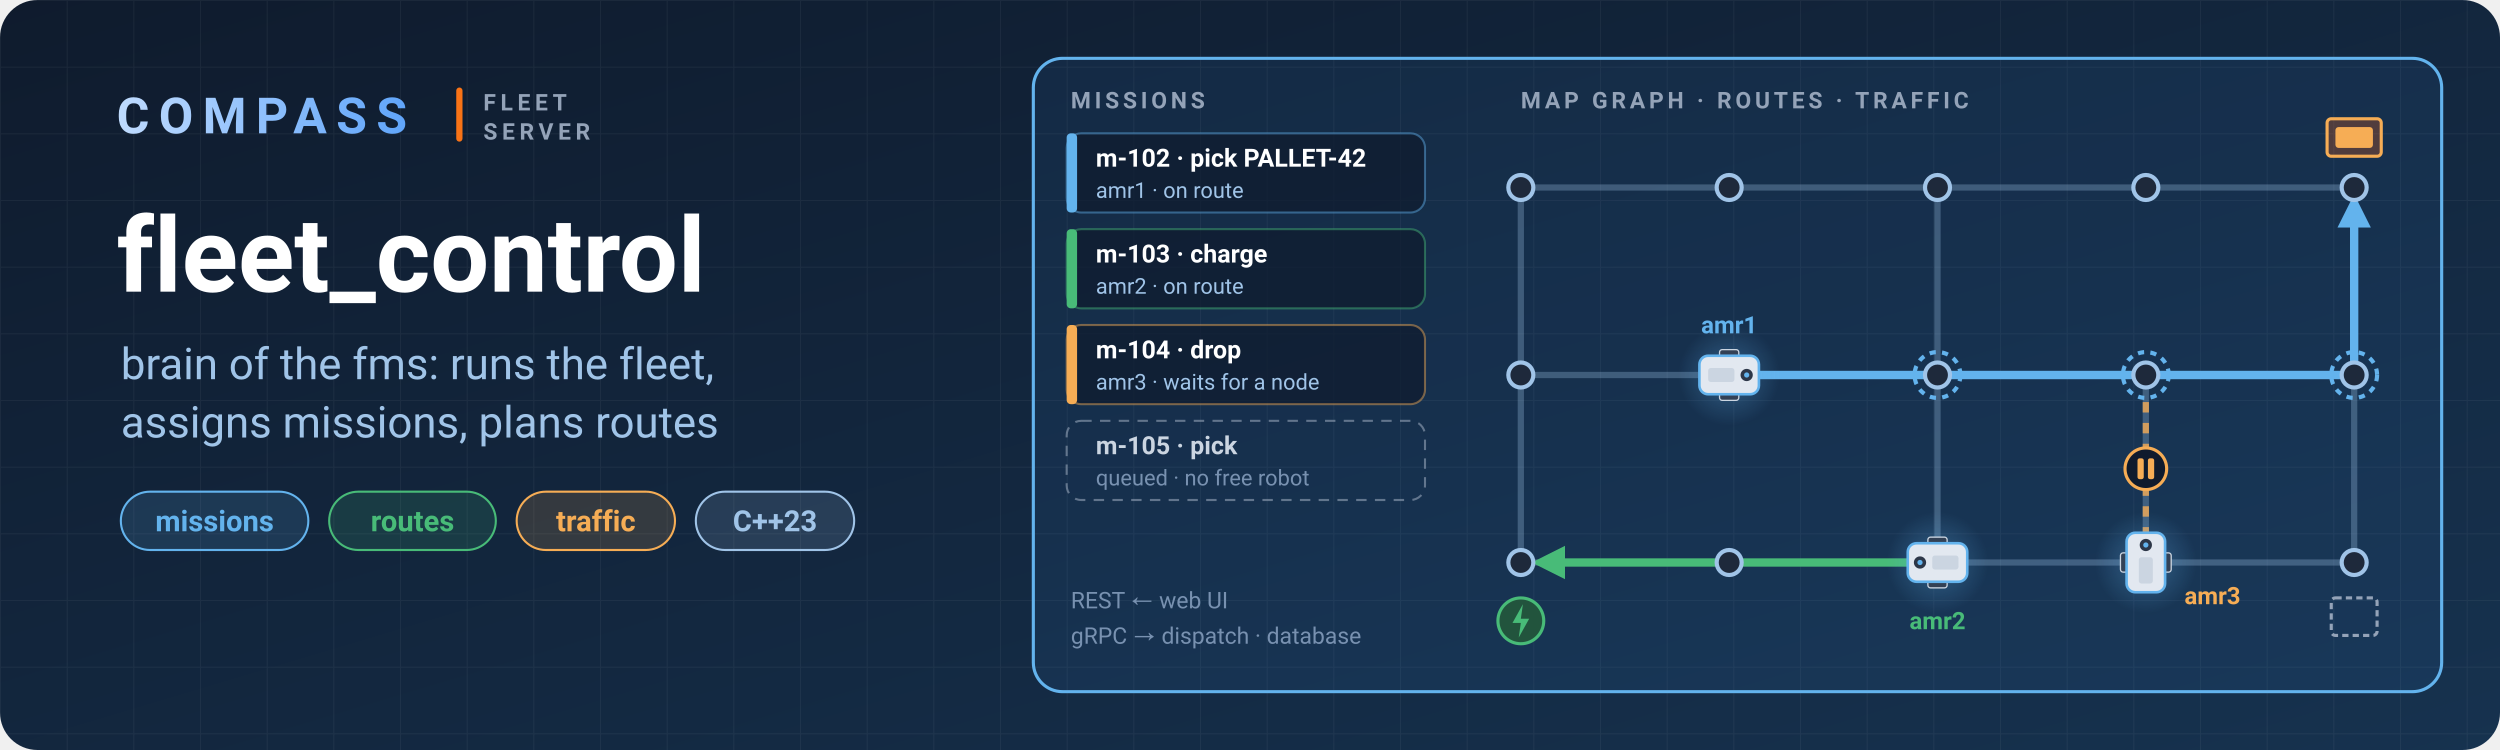
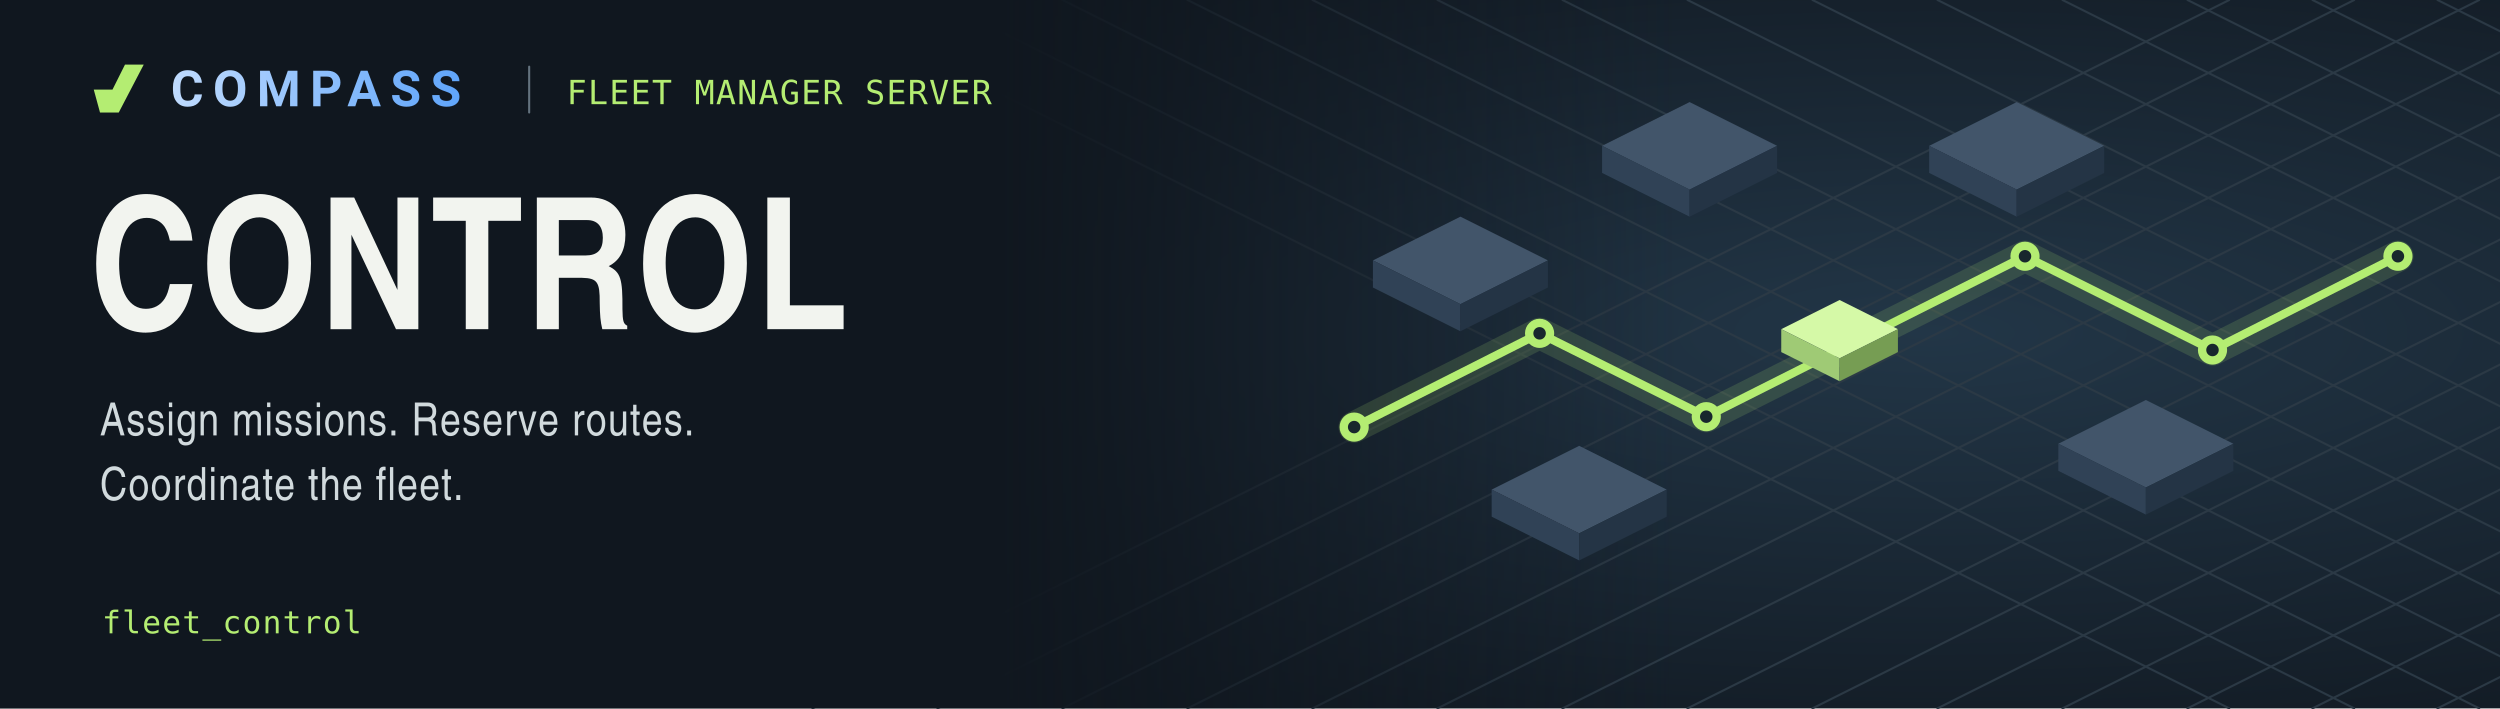
- <svg xmlns="http://www.w3.org/2000/svg" viewBox="0 0 1200 360" width="1200" height="360" font-family="'Segoe UI', Roboto, Helvetica, Arial, sans-serif">
+ <svg xmlns="http://www.w3.org/2000/svg" width="1200" height="340" viewBox="0 0 1200 340">
  <defs>
-     <linearGradient id="bg" x1="0" y1="0" x2="1" y2="1">
-       <stop offset="0" stop-color="#0f1b2d" />
-       <stop offset="1" stop-color="#16324f" />
-     </linearGradient>
-     <pattern id="grid" width="32" height="32" patternUnits="userSpaceOnUse">
-       <path d="M32 0H0V32" fill="none" stroke="#ffffff" stroke-opacity="0.05" stroke-width="1" />
-     </pattern>
    <linearGradient id="wordmark" x1="0" y1="0" x2="1" y2="0">
      <stop offset="0" stop-color="#bfdbfe" />
      <stop offset="1" stop-color="#60a5fa" />
    </linearGradient>
-     <radialGradient id="scan" cx="0.5" cy="0.5" r="0.5">
-       <stop offset="0" stop-color="#63b3ed" stop-opacity="0.35" />
-       <stop offset="1" stop-color="#63b3ed" stop-opacity="0" />
+     <radialGradient id="g" cx="77%" cy="47%" r="69%">
+       <stop stop-color="#223647" />
+       <stop offset="1" stop-color="#10171F" />
    </radialGradient>
-     <marker id="end-blue" viewBox="0 0 10 10" refX="7" refY="5" markerWidth="4" markerHeight="4" orient="auto">
-       <path d="M0 0L10 5L0 10z" fill="#63b3ed" />
-     </marker>
-     <marker id="end-green" viewBox="0 0 10 10" refX="7" refY="5" markerWidth="4" markerHeight="4" orient="auto">
-       <path d="M0 0L10 5L0 10z" fill="#48bb78" />
-     </marker>
-     <g id="robot">
-       <circle r="58" fill="url(#scan)" />
-       <g fill="#334155" stroke="#cbd5e1" stroke-width="1.5">
-         <rect x="-11" y="-29" width="22" height="9" rx="3" />
-         <rect x="-11" y="20" width="22" height="9" rx="3" />
-       </g>
-       <rect x="-34" y="-22" width="68" height="44" rx="10" fill="#e2e8f0" stroke="#63b3ed" stroke-width="3" />
-       <rect x="-24" y="-8" width="30" height="16" rx="3" fill="#cbd5e1" />
-       <circle cx="20" cy="0" r="7" fill="#2d3748" />
-       <circle cx="20" cy="0" r="3" fill="#63b3ed" />
-     </g>
  </defs>
-   <rect width="1200" height="360" rx="18" fill="url(#bg)" />
-   <rect width="1200" height="360" rx="18" fill="url(#grid)" />
-   <rect x="496" y="28" width="676" height="304" rx="14" fill="#2b6cb0" fill-opacity="0.12" stroke="#63b3ed" stroke-width="1.5" />
-   <text x="514" y="52" fill="#94a3b8" font-size="11" font-weight="600" letter-spacing="1.8">MISSIONS</text>
-   <g font-size="12">
-     <g transform="translate(512 64)">
-       <rect width="172" height="38" rx="7" fill="#0f1b2d" fill-opacity="0.7" stroke="#63b3ed" stroke-opacity="0.45" />
-       <rect width="5" height="38" rx="2" fill="#63b3ed" />
-       <text x="14" y="16" fill="#ffffff" font-weight="600">m-102 · pick PALLET-42</text>
-       <text x="14" y="31" fill="#a0c4e8" font-size="10.5">amr1 · on route</text>
-     </g>
-     <g transform="translate(512 110)">
-       <rect width="172" height="38" rx="7" fill="#0f1b2d" fill-opacity="0.7" stroke="#48bb78" stroke-opacity="0.45" />
-       <rect width="5" height="38" rx="2" fill="#48bb78" />
-       <text x="14" y="16" fill="#ffffff" font-weight="600">m-103 · charge</text>
-       <text x="14" y="31" fill="#a0c4e8" font-size="10.5">amr2 · on route</text>
-     </g>
-     <g transform="translate(512 156)">
-       <rect width="172" height="38" rx="7" fill="#0f1b2d" fill-opacity="0.7" stroke="#f6ad55" stroke-opacity="0.45" />
-       <rect width="5" height="38" rx="2" fill="#f6ad55" />
-       <text x="14" y="16" fill="#ffffff" font-weight="600">m-104 · drop</text>
-       <text x="14" y="31" fill="#a0c4e8" font-size="10.5">amr3 · waits for a node</text>
-     </g>
-     <g transform="translate(512 202)">
-       <rect width="172" height="38" rx="7" fill="none" stroke="#94a3b8" stroke-opacity="0.6" stroke-dasharray="5 4" />
-       <text x="14" y="16" fill="#cbd5e1" font-weight="600">m-105 · pick</text>
-       <text x="14" y="31" fill="#7891b0" font-size="10.5">queued · no free robot</text>
-     </g>
+   <rect width="1200" height="340" fill="url(#g)" />
+   <path d="M390 340l680 -340" stroke="#2B3945" stroke-width="1" stroke-linejoin="round" stroke-linecap="round" fill="none" />
+   <path d="M390 0l680 340" stroke="#2B3945" stroke-width="1" stroke-linejoin="round" stroke-linecap="round" fill="none" />
+   <path d="M450 340l680 -340" stroke="#2B3945" stroke-width="1" stroke-linejoin="round" stroke-linecap="round" fill="none" />
+   <path d="M450 0l680 340" stroke="#2B3945" stroke-width="1" stroke-linejoin="round" stroke-linecap="round" fill="none" />
+   <path d="M510 340l680 -340" stroke="#2B3945" stroke-width="1" stroke-linejoin="round" stroke-linecap="round" fill="none" />
+   <path d="M510 0l680 340" stroke="#2B3945" stroke-width="1" stroke-linejoin="round" stroke-linecap="round" fill="none" />
+   <path d="M570 340l680 -340" stroke="#2B3945" stroke-width="1" stroke-linejoin="round" stroke-linecap="round" fill="none" />
+   <path d="M570 0l680 340" stroke="#2B3945" stroke-width="1" stroke-linejoin="round" stroke-linecap="round" fill="none" />
+   <path d="M630 340l680 -340" stroke="#2B3945" stroke-width="1" stroke-linejoin="round" stroke-linecap="round" fill="none" />
+   <path d="M630 0l680 340" stroke="#2B3945" stroke-width="1" stroke-linejoin="round" stroke-linecap="round" fill="none" />
+   <path d="M690 340l680 -340" stroke="#2B3945" stroke-width="1" stroke-linejoin="round" stroke-linecap="round" fill="none" />
+   <path d="M690 0l680 340" stroke="#2B3945" stroke-width="1" stroke-linejoin="round" stroke-linecap="round" fill="none" />
+   <path d="M750 340l680 -340" stroke="#2B3945" stroke-width="1" stroke-linejoin="round" stroke-linecap="round" fill="none" />
+   <path d="M750 0l680 340" stroke="#2B3945" stroke-width="1" stroke-linejoin="round" stroke-linecap="round" fill="none" />
+   <path d="M810 340l680 -340" stroke="#2B3945" stroke-width="1" stroke-linejoin="round" stroke-linecap="round" fill="none" />
+   <path d="M810 0l680 340" stroke="#2B3945" stroke-width="1" stroke-linejoin="round" stroke-linecap="round" fill="none" />
+   <path d="M870 340l680 -340" stroke="#2B3945" stroke-width="1" stroke-linejoin="round" stroke-linecap="round" fill="none" />
+   <path d="M870 0l680 340" stroke="#2B3945" stroke-width="1" stroke-linejoin="round" stroke-linecap="round" fill="none" />
+   <path d="M930 340l680 -340" stroke="#2B3945" stroke-width="1" stroke-linejoin="round" stroke-linecap="round" fill="none" />
+   <path d="M930 0l680 340" stroke="#2B3945" stroke-width="1" stroke-linejoin="round" stroke-linecap="round" fill="none" />
+   <path d="M990 340l680 -340" stroke="#2B3945" stroke-width="1" stroke-linejoin="round" stroke-linecap="round" fill="none" />
+   <path d="M990 0l680 340" stroke="#2B3945" stroke-width="1" stroke-linejoin="round" stroke-linecap="round" fill="none" />
+   <path d="M1050 340l680 -340" stroke="#2B3945" stroke-width="1" stroke-linejoin="round" stroke-linecap="round" fill="none" />
+   <path d="M1050 0l680 340" stroke="#2B3945" stroke-width="1" stroke-linejoin="round" stroke-linecap="round" fill="none" />
+   <path d="M1110 340l680 -340" stroke="#2B3945" stroke-width="1" stroke-linejoin="round" stroke-linecap="round" fill="none" />
+   <path d="M1110 0l680 340" stroke="#2B3945" stroke-width="1" stroke-linejoin="round" stroke-linecap="round" fill="none" />
+   <path d="M1170 340l680 -340" stroke="#2B3945" stroke-width="1" stroke-linejoin="round" stroke-linecap="round" fill="none" />
+   <path d="M1170 0l680 340" stroke="#2B3945" stroke-width="1" stroke-linejoin="round" stroke-linecap="round" fill="none" />
+   <path d="M1230 340l680 -340" stroke="#2B3945" stroke-width="1" stroke-linejoin="round" stroke-linecap="round" fill="none" />
+   <path d="M1230 0l680 340" stroke="#2B3945" stroke-width="1" stroke-linejoin="round" stroke-linecap="round" fill="none" />
+   <path d="M1290 340l680 -340" stroke="#2B3945" stroke-width="1" stroke-linejoin="round" stroke-linecap="round" fill="none" />
+   <path d="M1290 0l680 340" stroke="#2B3945" stroke-width="1" stroke-linejoin="round" stroke-linecap="round" fill="none" />
+   <defs>
+     <linearGradient id="fade">
+       <stop offset="0.4" stop-color="#10171F" />
+       <stop offset="0.67" stop-color="#10171F" stop-opacity="0" />
+     </linearGradient>
+   </defs>
+   <rect width="1200" height="340" fill="url(#fade)" />
+   <path d="M45 43h9l6 -12h9l-12 23h-9Z" stroke="none" stroke-width="0" stroke-linejoin="round" stroke-linecap="round" fill="#B4ED72" />
+   <text x="82.0" y="51.0" font-family="'Segoe UI', Roboto, Helvetica, Arial, sans-serif" font-size="24" font-weight="700" letter-spacing="4.5" fill="url(#wordmark)">COMPASS</text>
+   <path d="M254 32v22" stroke="#63727E" stroke-width="1" stroke-linejoin="round" stroke-linecap="round" fill="none" />
+   <g aria-label="FLEET MANAGER SERVER" fill="#B4ED72" transform="translate(272.0 50.0) scale(0.0078125 -0.0078125)">
+     <path transform="translate(0.00)" d="M233 1493H1112V1323H436V883H1049V713H436V0H233Z" />
+     <path transform="translate(1309.80)" d="M215 1493H418V170H1139V0H215Z" />
+     <path transform="translate(2619.60)" d="M197 1493H1083V1323H399V881H1053V711H399V170H1102V0H197Z" />
+     <path transform="translate(3929.40)" d="M197 1493H1083V1323H399V881H1053V711H399V170H1102V0H197Z" />
+     <path transform="translate(5239.20)" d="M47 1493H1186V1323H719V0H516V1323H47Z" />
+     <path transform="translate(6549.00)" d="" />
+     <path transform="translate(7858.80)" d="M86 1493H356L614 733L874 1493H1145V0H958V1319L692 532H539L272 1319V0H86Z" />
+     <path transform="translate(9168.60)" d="M616 1315 403 551H829ZM494 1493H739L1196 0H987L877 389H354L246 0H37Z" />
+     <path transform="translate(10478.40)" d="M139 1493H395L899 264V1493H1094V0H838L334 1229V0H139Z" />
+     <path transform="translate(11788.20)" d="M616 1315 403 551H829ZM494 1493H739L1196 0H987L877 389H354L246 0H37Z" />
+     <path transform="translate(13098.00)" d="M1104 123Q1023 48 921.5 9.5Q820 -29 702 -29Q418 -29 260.0 174.5Q102 378 102 745Q102 1111 262.0 1315.5Q422 1520 707 1520Q801 1520 887.0 1493.5Q973 1467 1053 1413V1206Q972 1283 887.0 1319.5Q802 1356 707 1356Q510 1356 411.5 1203.5Q313 1051 313 745Q313 434 408.5 284.5Q504 135 702 135Q769 135 819.5 150.5Q870 166 911 199V600H694V766H1104Z" />
+     <path transform="translate(14407.80)" d="M197 1493H1083V1323H399V881H1053V711H399V170H1102V0H197Z" />
+     <path transform="translate(15717.60)" d="M760 705Q838 685 893.0 629.5Q948 574 1030 408L1233 0H1016L838 377Q761 538 699.5 584.5Q638 631 539 631H346V0H143V1493H559Q805 1493 936.0 1382.0Q1067 1271 1067 1061Q1067 913 986.5 819.5Q906 726 760 705ZM346 1327V797H567Q712 797 783.0 862.0Q854 927 854 1061Q854 1190 778.5 1258.5Q703 1327 559 1327Z" />
+     <path transform="translate(17027.40)" d="" />
+     <path transform="translate(18337.20)" d="M1012 1442V1237Q920 1296 827.5 1326.0Q735 1356 641 1356Q498 1356 415.0 1289.5Q332 1223 332 1110Q332 1011 386.5 959.0Q441 907 590 872L696 848Q906 799 1002.0 694.0Q1098 589 1098 408Q1098 195 966.0 83.0Q834 -29 582 -29Q477 -29 371.0 -6.5Q265 16 158 61V276Q273 203 375.5 169.0Q478 135 582 135Q735 135 820.0 203.5Q905 272 905 395Q905 507 846.5 566.0Q788 625 643 657L535 682Q327 729 233.0 824.0Q139 919 139 1079Q139 1279 273.5 1399.5Q408 1520 631 1520Q717 1520 812.0 1500.5Q907 1481 1012 1442Z" />
+     <path transform="translate(19647.00)" d="M197 1493H1083V1323H399V881H1053V711H399V170H1102V0H197Z" />
+     <path transform="translate(20956.80)" d="M760 705Q838 685 893.0 629.5Q948 574 1030 408L1233 0H1016L838 377Q761 538 699.5 584.5Q638 631 539 631H346V0H143V1493H559Q805 1493 936.0 1382.0Q1067 1271 1067 1061Q1067 913 986.5 819.5Q906 726 760 705ZM346 1327V797H567Q712 797 783.0 862.0Q854 927 854 1061Q854 1190 778.5 1258.5Q703 1327 559 1327Z" />
+     <path transform="translate(22266.60)" d="M616 170 967 1493H1176L739 0H494L57 1493H266Z" />
+     <path transform="translate(23576.40)" d="M197 1493H1083V1323H399V881H1053V711H399V170H1102V0H197Z" />
+     <path transform="translate(24886.20)" d="M760 705Q838 685 893.0 629.5Q948 574 1030 408L1233 0H1016L838 377Q761 538 699.5 584.5Q638 631 539 631H346V0H143V1493H559Q805 1493 936.0 1382.0Q1067 1271 1067 1061Q1067 913 986.5 819.5Q906 726 760 705ZM346 1327V797H567Q712 797 783.0 862.0Q854 927 854 1061Q854 1190 778.5 1258.5Q703 1327 559 1327Z" />
  </g>
-   <g fill="#7891b0" font-size="11">
-     <text x="514" y="292">REST ← web UI</text>
-     <text x="514" y="309">gRPC → dispatch · database</text>
+   <g aria-label="CONTROL" fill="#F2F4EF" transform="translate(43.0 158.0) scale(0.088 -0.088)">
+     <path transform="translate(0.00)" d="M561 483C555 540 546 570 524 610C479 692 402 737 309 737C141 737 36 591 36 357C36 124 138 -19 306 -19C384 -19 450 13 495 74C529 120 545 162 561 246H438C429 206 423 188 410 167C386 130 351 111 307 111C216 111 161 203 161 356C161 515 216 607 312 607C353 607 388 589 409 559C422 538 429 522 438 483Z" />
+     <path transform="translate(605.64)" d="M323 737C241 737 167 703 117 642C64 578 36 481 36 358C36 269 51 194 79 135C126 39 216 -19 319 -19C398 -19 472 16 521 76C574 140 602 237 602 359C602 480 574 578 521 642C472 701 398 737 323 737ZM321 610C360 610 399 591 425 558C460 516 479 447 479 362C479 203 419 108 319 108C219 108 159 203 159 361C159 516 220 610 321 610Z" />
+     <path transform="translate(1257.27)" d="M422 214 186 718H57V0H171V515L414 0H536V718H422Z" />
+     <path transform="translate(1862.91)" d="M312 591H490V718H11V591H189V0H312Z" />
+     <path transform="translate(2377.55)" d="M62 0H182V280H309C392 278 406 257 405 144C406 76 409 41 419 0H555V19C534 29 530 45 529 108C530 276 520 309 454 344C514 374 545 431 545 514C545 638 472 718 359 718H62ZM182 402V595H336C392 595 422 561 422 498C422 432 392 402 327 402Z" />
+     <path transform="translate(2983.18)" d="M323 737C241 737 167 703 117 642C64 578 36 481 36 358C36 269 51 194 79 135C126 39 216 -19 319 -19C398 -19 472 16 521 76C574 140 602 237 602 359C602 480 574 578 521 642C472 701 398 737 323 737ZM321 610C360 610 399 591 425 558C460 516 479 447 479 362C479 203 419 108 319 108C219 108 159 203 159 361C159 516 220 610 321 610Z" />
+     <path transform="translate(3634.82)" d="M185 718H62V0H478V130H185Z" />
  </g>
-   <text x="730" y="52" fill="#94a3b8" font-size="11" font-weight="600" letter-spacing="1.8">MAP GRAPH · ROUTES · TRAFFIC</text>
-   <g stroke="#a0c4e8" stroke-opacity="0.3" stroke-width="3" stroke-linecap="round">
-     <path d="M730 90H1130M730 180H1130M730 270H1130" />
-     <path d="M730 90V270M930 90V270M1130 90V270M1030 180V270" />
+   <g aria-label="Assign missions. Reserve routes." fill="#D1DADD" transform="translate(48.0 209.0) scale(0.022 -0.022)">
+     <path transform="translate(0.00)" d="M391 209 449 0H536L323 718H232L11 0H93L155 209ZM179 296 274 614 362 296Z" />
+     <path transform="translate(574.27)" d="M366 374C360 479 302 538 204 538C105 538 40 473 40 373C40 306 72 264 139 244L223 219C289 199 308 183 308 144C308 93 270 62 207 62C134 62 101 93 96 168H26C29 116 34 91 49 64C76 13 131 -15 202 -15C311 -15 380 52 380 157C380 231 347 269 260 296L187 318C124 337 110 350 110 387C110 433 143 461 199 461C262 461 293 433 296 374Z" />
+     <path transform="translate(1011.55)" d="M366 374C360 479 302 538 204 538C105 538 40 473 40 373C40 306 72 264 139 244L223 219C289 199 308 183 308 144C308 93 270 62 207 62C134 62 101 93 96 168H26C29 116 34 91 49 64C76 13 131 -15 202 -15C311 -15 380 52 380 157C380 231 347 269 260 296L187 318C124 337 110 350 110 387C110 433 143 461 199 461C262 461 293 433 296 374Z" />
+     <path transform="translate(1448.82)" d="M127 523H55V0H127ZM127 618V718H55V618Z" />
+     <path transform="translate(1658.09)" d="M409 523H341V446C302 514 268 538 210 538C104 538 33 433 33 274C33 99 107 -15 219 -15C273 -15 308 7 337 58V37C337 -27 332 -60 318 -88C299 -128 265 -147 214 -147C159 -147 131 -123 118 -64H46C57 -131 71 -161 105 -188C133 -209 168 -220 211 -220C287 -220 342 -191 374 -136C399 -93 409 -41 409 43ZM225 460C299 460 340 385 340 248C340 180 328 134 302 102C282 76 253 62 222 62C150 62 108 138 108 269C108 397 146 460 225 460Z" />
+     <path transform="translate(2141.36)" d="M121 523H53V0H125V285C125 394 170 460 243 460C304 460 331 418 331 322V0H403V356C403 471 350 538 258 538C199 538 158 511 121 446Z" />
+     <path transform="translate(2624.64)" d="" />
+     <path transform="translate(2879.91)" d="M53 0H125V285C125 392 170 460 239 460C281 460 306 424 306 362V0H378V319C378 398 423 460 481 460C534 460 559 420 559 338V0H631V362C631 471 580 538 496 538C443 538 416 520 367 453C340 514 307 538 254 538C197 538 158 511 121 446V523H53Z" />
+     <path transform="translate(3590.18)" d="M127 523H55V0H127ZM127 618V718H55V618Z" />
+     <path transform="translate(3799.45)" d="M366 374C360 479 302 538 204 538C105 538 40 473 40 373C40 306 72 264 139 244L223 219C289 199 308 183 308 144C308 93 270 62 207 62C134 62 101 93 96 168H26C29 116 34 91 49 64C76 13 131 -15 202 -15C311 -15 380 52 380 157C380 231 347 269 260 296L187 318C124 337 110 350 110 387C110 433 143 461 199 461C262 461 293 433 296 374Z" />
+     <path transform="translate(4236.73)" d="M366 374C360 479 302 538 204 538C105 538 40 473 40 373C40 306 72 264 139 244L223 219C289 199 308 183 308 144C308 93 270 62 207 62C134 62 101 93 96 168H26C29 116 34 91 49 64C76 13 131 -15 202 -15C311 -15 380 52 380 157C380 231 347 269 260 296L187 318C124 337 110 350 110 387C110 433 143 461 199 461C262 461 293 433 296 374Z" />
+     <path transform="translate(4674.00)" d="M127 523H55V0H127ZM127 618V718H55V618Z" />
+     <path transform="translate(4883.27)" d="M231 538C110 538 29 427 29 261C29 99 110 -14 228 -14C346 -14 427 99 427 262C427 424 346 538 231 538ZM230 461C303 461 352 382 352 262C352 141 303 63 228 63C152 63 104 141 104 262C104 384 152 461 230 461Z" />
+     <path transform="translate(5366.55)" d="M121 523H53V0H125V285C125 394 170 460 243 460C304 460 331 418 331 322V0H403V356C403 471 350 538 258 538C199 538 158 511 121 446Z" />
+     <path transform="translate(5849.82)" d="M366 374C360 479 302 538 204 538C105 538 40 473 40 373C40 306 72 264 139 244L223 219C289 199 308 183 308 144C308 93 270 62 207 62C134 62 101 93 96 168H26C29 116 34 91 49 64C76 13 131 -15 202 -15C311 -15 380 52 380 157C380 231 347 269 260 296L187 318C124 337 110 350 110 387C110 433 143 461 199 461C262 461 293 433 296 374Z" />
+     <path transform="translate(6287.09)" d="M157 107H71V0H157Z" />
+     <path transform="translate(6542.36)" d="" />
+     <path transform="translate(6797.64)" d="M152 308H345C419 307 450 269 450 180C450 104 456 29 463 0H561V16C537 33 533 44 531 88L527 218C522 300 507 329 456 353C517 399 538 442 538 524C538 651 471 718 345 718H72V0H152ZM152 635H350C421 635 456 596 456 516C456 430 418 391 336 391H152Z" />
+     <path transform="translate(7416.91)" d="M345 164C338 105 290 62 232 62C190 62 156 81 135 117C118 146 112 174 110 233H423C420 336 411 385 386 437C353 506 305 538 236 538C112 538 33 427 33 252C33 86 108 -15 230 -15C329 -15 398 51 417 164ZM110 303C114 397 164 460 233 460C270 460 301 442 321 410C337 383 344 357 348 303Z" />
+     <path transform="translate(7900.18)" d="M366 374C360 479 302 538 204 538C105 538 40 473 40 373C40 306 72 264 139 244L223 219C289 199 308 183 308 144C308 93 270 62 207 62C134 62 101 93 96 168H26C29 116 34 91 49 64C76 13 131 -15 202 -15C311 -15 380 52 380 157C380 231 347 269 260 296L187 318C124 337 110 350 110 387C110 433 143 461 199 461C262 461 293 433 296 374Z" />
+     <path transform="translate(8337.45)" d="M345 164C338 105 290 62 232 62C190 62 156 81 135 117C118 146 112 174 110 233H423C420 336 411 385 386 437C353 506 305 538 236 538C112 538 33 427 33 252C33 86 108 -15 230 -15C329 -15 398 51 417 164ZM110 303C114 397 164 460 233 460C270 460 301 442 321 410C337 383 344 357 348 303Z" />
+     <path transform="translate(8820.73)" d="M272 445V535C265 537 261 538 253 538C203 538 169 509 131 434V523H63V0H135V305C135 386 182 446 245 445Z" />
+     <path transform="translate(9121.00)" d="M202 94 90 523H7L163 0H240L403 523H324Z" />
+     <path transform="translate(9558.27)" d="M345 164C338 105 290 62 232 62C190 62 156 81 135 117C118 146 112 174 110 233H423C420 336 411 385 386 437C353 506 305 538 236 538C112 538 33 427 33 252C33 86 108 -15 230 -15C329 -15 398 51 417 164ZM110 303C114 397 164 460 233 460C270 460 301 442 321 410C337 383 344 357 348 303Z" />
+     <path transform="translate(10041.55)" d="" />
+     <path transform="translate(10296.82)" d="M272 445V535C265 537 261 538 253 538C203 538 169 509 131 434V523H63V0H135V305C135 386 182 446 245 445Z" />
+     <path transform="translate(10597.09)" d="M231 538C110 538 29 427 29 261C29 99 110 -14 228 -14C346 -14 427 99 427 262C427 424 346 538 231 538ZM230 461C303 461 352 382 352 262C352 141 303 63 228 63C152 63 104 141 104 262C104 384 152 461 230 461Z" />
+     <path transform="translate(11080.36)" d="M401 0V523H329V235C329 129 283 62 211 62C156 62 128 101 128 176V523H56V147C56 45 108 -15 197 -15C261 -15 295 9 333 81V0Z" />
+     <path transform="translate(11563.64)" d="M211 450V523H141V669H69V523H11V450H69V105C69 29 96 -7 153 -7C159 -7 162 -7 178 -4C183 -4 190 -3 210 0V69H185C154 68 141 80 141 110V450Z" />
+     <path transform="translate(11818.91)" d="M345 164C338 105 290 62 232 62C190 62 156 81 135 117C118 146 112 174 110 233H423C420 336 411 385 386 437C353 506 305 538 236 538C112 538 33 427 33 252C33 86 108 -15 230 -15C329 -15 398 51 417 164ZM110 303C114 397 164 460 233 460C270 460 301 442 321 410C337 383 344 357 348 303Z" />
+     <path transform="translate(12302.18)" d="M366 374C360 479 302 538 204 538C105 538 40 473 40 373C40 306 72 264 139 244L223 219C289 199 308 183 308 144C308 93 270 62 207 62C134 62 101 93 96 168H26C29 116 34 91 49 64C76 13 131 -15 202 -15C311 -15 380 52 380 157C380 231 347 269 260 296L187 318C124 337 110 350 110 387C110 433 143 461 199 461C262 461 293 433 296 374Z" />
+     <path transform="translate(12739.45)" d="M157 107H71V0H157Z" />
  </g>
-   <path d="M830 180H1130V98" fill="none" stroke="#63b3ed" stroke-width="4" stroke-linejoin="round" marker-end="url(#end-blue)" />
-   <path d="M930 270H740" fill="none" stroke="#48bb78" stroke-width="4" marker-end="url(#end-green)" />
-   <path d="M1030 258V192" fill="none" stroke="#f6ad55" stroke-width="3" stroke-dasharray="5 5" stroke-opacity="0.8" />
-   <g fill="#1e293b" stroke="#a0c4e8" stroke-width="2">
-     <circle cx="730" cy="90" r="6" />
-     <circle cx="830" cy="90" r="6" />
-     <circle cx="930" cy="90" r="6" />
-     <circle cx="1030" cy="90" r="6" />
-     <circle cx="1130" cy="90" r="6" />
-     <circle cx="730" cy="180" r="6" />
-     <circle cx="830" cy="180" r="6" />
-     <circle cx="930" cy="180" r="6" />
-     <circle cx="1030" cy="180" r="6" />
-     <circle cx="1130" cy="180" r="6" />
-     <circle cx="730" cy="270" r="6" />
-     <circle cx="830" cy="270" r="6" />
-     <circle cx="930" cy="270" r="6" />
-     <circle cx="1030" cy="270" r="6" />
-     <circle cx="1130" cy="270" r="6" />
+   <g aria-label="Coordinate the fleet." fill="#D1DADD" transform="translate(48.0 240.0) scale(0.022 -0.022)">
+     <path transform="translate(0.00)" d="M552 502C545 558 536 586 514 623C472 696 399 737 311 737C142 737 36 591 36 358C36 127 139 -19 301 -19C366 -19 427 6 471 53C516 99 538 151 558 264H481C469 202 459 173 438 141C405 92 363 68 308 68C188 68 118 173 118 355C118 540 191 650 313 650C354 650 392 636 420 612C449 586 462 559 475 502Z" />
+     <path transform="translate(619.27)" d="M231 538C110 538 29 427 29 261C29 99 110 -14 228 -14C346 -14 427 99 427 262C427 424 346 538 231 538ZM230 461C303 461 352 382 352 262C352 141 303 63 228 63C152 63 104 141 104 262C104 384 152 461 230 461Z" />
+     <path transform="translate(1102.55)" d="M231 538C110 538 29 427 29 261C29 99 110 -14 228 -14C346 -14 427 99 427 262C427 424 346 538 231 538ZM230 461C303 461 352 382 352 262C352 141 303 63 228 63C152 63 104 141 104 262C104 384 152 461 230 461Z" />
+     <path transform="translate(1585.82)" d="M272 445V535C265 537 261 538 253 538C203 538 169 509 131 434V523H63V0H135V305C135 386 182 446 245 445Z" />
+     <path transform="translate(1886.09)" d="M409 718H337V444C303 511 265 538 206 538C99 538 29 433 29 274C29 98 103 -15 217 -15C275 -15 310 10 341 75V0H409ZM221 460C295 460 336 385 336 248C336 180 324 134 298 102C278 76 249 62 218 62C146 62 104 138 104 269C104 397 142 460 221 460Z" />
+     <path transform="translate(2369.36)" d="M127 523H55V0H127ZM127 618V718H55V618Z" />
+     <path transform="translate(2578.64)" d="M121 523H53V0H125V285C125 394 170 460 243 460C304 460 331 418 331 322V0H403V356C403 471 350 538 258 538C199 538 158 511 121 446Z" />
+     <path transform="translate(3061.91)" d="M117 364C127 438 155 465 218 465C284 465 317 436 317 378C317 340 306 322 279 318L160 300C77 287 30 229 30 138C30 45 84 -15 167 -15C228 -15 272 10 319 70C324 12 344 -10 393 -10C404 -10 413 -8 426 -3C431 -1 432 -1 435 0V64C417 60 416 60 410 60C395 60 387 71 387 91V392C387 483 325 538 223 538C156 538 105 514 77 469C60 441 54 416 51 364ZM315 181C315 114 254 58 182 58C132 58 105 89 105 146C105 198 131 223 196 234C279 248 300 253 315 267Z" />
+     <path transform="translate(3545.18)" d="M211 450V523H141V669H69V523H11V450H69V105C69 29 96 -7 153 -7C159 -7 162 -7 178 -4C183 -4 190 -3 210 0V69H185C154 68 141 80 141 110V450Z" />
+     <path transform="translate(3800.45)" d="M345 164C338 105 290 62 232 62C190 62 156 81 135 117C118 146 112 174 110 233H423C420 336 411 385 386 437C353 506 305 538 236 538C112 538 33 427 33 252C33 86 108 -15 230 -15C329 -15 398 51 417 164ZM110 303C114 397 164 460 233 460C270 460 301 442 321 410C337 383 344 357 348 303Z" />
+     <path transform="translate(4283.73)" d="" />
+     <path transform="translate(4539.00)" d="M211 450V523H141V669H69V523H11V450H69V105C69 29 96 -7 153 -7C159 -7 162 -7 178 -4C183 -4 190 -3 210 0V69H185C154 68 141 80 141 110V450Z" />
+     <path transform="translate(4794.27)" d="M125 718H53V0H125V285C125 396 169 460 247 460C306 460 331 425 331 342V0H403V356C403 471 350 538 258 538C200 538 167 516 125 451Z" />
+     <path transform="translate(5277.55)" d="M345 164C338 105 290 62 232 62C190 62 156 81 135 117C118 146 112 174 110 233H423C420 336 411 385 386 437C353 506 305 538 236 538C112 538 33 427 33 252C33 86 108 -15 230 -15C329 -15 398 51 417 164ZM110 303C114 397 164 460 233 460C270 460 301 442 321 410C337 383 344 357 348 303Z" />
+     <path transform="translate(5760.82)" d="" />
+     <path transform="translate(6016.09)" d="M215 450V523H143V588C143 631 156 649 185 649C193 649 199 649 215 647V726C197 727 186 728 180 728C109 728 71 688 71 613V523H11V450H71V0H143V450Z" />
+     <path transform="translate(6271.36)" d="M127 718H55V0H127Z" />
+     <path transform="translate(6480.64)" d="M345 164C338 105 290 62 232 62C190 62 156 81 135 117C118 146 112 174 110 233H423C420 336 411 385 386 437C353 506 305 538 236 538C112 538 33 427 33 252C33 86 108 -15 230 -15C329 -15 398 51 417 164ZM110 303C114 397 164 460 233 460C270 460 301 442 321 410C337 383 344 357 348 303Z" />
+     <path transform="translate(6963.91)" d="M345 164C338 105 290 62 232 62C190 62 156 81 135 117C118 146 112 174 110 233H423C420 336 411 385 386 437C353 506 305 538 236 538C112 538 33 427 33 252C33 86 108 -15 230 -15C329 -15 398 51 417 164ZM110 303C114 397 164 460 233 460C270 460 301 442 321 410C337 383 344 357 348 303Z" />
+     <path transform="translate(7447.18)" d="M211 450V523H141V669H69V523H11V450H69V105C69 29 96 -7 153 -7C159 -7 162 -7 178 -4C183 -4 190 -3 210 0V69H185C154 68 141 80 141 110V450Z" />
+     <path transform="translate(7702.45)" d="M157 107H71V0H157Z" />
  </g>
-   <g fill="none" stroke="#63b3ed" stroke-width="2" stroke-dasharray="3 3">
-     <circle cx="930" cy="180" r="11" />
-     <circle cx="1030" cy="180" r="11" />
-     <circle cx="1130" cy="180" r="11" />
+   <g aria-label="fleet_control" fill="#B4ED72" transform="translate(49.0 304.0) scale(0.007324219 -0.007324219)">
+     <path transform="translate(0.00)" d="M1063 1556V1403H854Q755 1403 716.5 1362.5Q678 1322 678 1219V1120H1063V977H678V0H494V977H195V1120H494V1198Q494 1382 578.5 1469.0Q663 1556 842 1556Z" />
+     <path transform="translate(1314.92)" d="M639 406Q639 282 684.5 219.0Q730 156 819 156H1034V0H801Q636 0 545.5 106.0Q455 212 455 406V1423H160V1567H639Z" />
+     <path transform="translate(2629.84)" d="M1112 606V516H315V510Q315 327 410.5 227.0Q506 127 680 127Q768 127 864.0 155.0Q960 183 1069 240V57Q964 14 866.5 -7.5Q769 -29 678 -29Q417 -29 270.0 127.5Q123 284 123 559Q123 827 267.0 987.0Q411 1147 651 1147Q865 1147 988.5 1002.0Q1112 857 1112 606ZM928 660Q924 822 851.5 906.5Q779 991 643 991Q510 991 424.0 903.0Q338 815 322 659Z" />
+     <path transform="translate(3944.76)" d="M1112 606V516H315V510Q315 327 410.5 227.0Q506 127 680 127Q768 127 864.0 155.0Q960 183 1069 240V57Q964 14 866.5 -7.5Q769 -29 678 -29Q417 -29 270.0 127.5Q123 284 123 559Q123 827 267.0 987.0Q411 1147 651 1147Q865 1147 988.5 1002.0Q1112 857 1112 606ZM928 660Q924 822 851.5 906.5Q779 991 643 991Q510 991 424.0 903.0Q338 815 322 659Z" />
+     <path transform="translate(5259.68)" d="M614 1438V1120H1032V977H614V369Q614 245 661.0 196.0Q708 147 825 147H1032V0H807Q600 0 515.0 83.0Q430 166 430 369V977H131V1120H430V1438Z" />
+     <path transform="translate(6574.60)" d="M1233 -403V-483H0V-403Z" />
+     <path transform="translate(7889.52)" d="M1061 57Q987 14 908.5 -7.5Q830 -29 748 -29Q488 -29 341.5 127.0Q195 283 195 559Q195 835 341.5 991.0Q488 1147 748 1147Q829 1147 906.0 1126.0Q983 1105 1061 1061V868Q988 933 914.5 962.0Q841 991 748 991Q575 991 482.0 879.0Q389 767 389 559Q389 352 482.5 239.5Q576 127 748 127Q844 127 920.0 156.5Q996 186 1061 248Z" />
+     <path transform="translate(9204.44)" d="M616 991Q476 991 404.0 882.0Q332 773 332 559Q332 346 404.0 236.5Q476 127 616 127Q757 127 829.0 236.5Q901 346 901 559Q901 773 829.0 882.0Q757 991 616 991ZM616 1147Q849 1147 972.5 996.0Q1096 845 1096 559Q1096 272 973.0 121.5Q850 -29 616 -29Q383 -29 260.0 121.5Q137 272 137 559Q137 845 260.0 996.0Q383 1147 616 1147Z" />
+     <path transform="translate(10519.36)" d="M1051 694V0H866V694Q866 845 813.0 916.0Q760 987 647 987Q518 987 448.5 895.5Q379 804 379 633V0H195V1120H379V952Q428 1048 512.0 1097.5Q596 1147 711 1147Q882 1147 966.5 1034.5Q1051 922 1051 694Z" />
+     <path transform="translate(11834.28)" d="M614 1438V1120H1032V977H614V369Q614 245 661.0 196.0Q708 147 825 147H1032V0H807Q600 0 515.0 83.0Q430 166 430 369V977H131V1120H430V1438Z" />
+     <path transform="translate(13149.20)" d="M1155 889Q1096 935 1035.0 956.0Q974 977 901 977Q729 977 638.0 869.0Q547 761 547 557V0H362V1120H547V901Q593 1020 688.5 1083.5Q784 1147 915 1147Q983 1147 1042.0 1130.0Q1101 1113 1155 1077Z" />
+     <path transform="translate(14464.12)" d="M616 991Q476 991 404.0 882.0Q332 773 332 559Q332 346 404.0 236.5Q476 127 616 127Q757 127 829.0 236.5Q901 346 901 559Q901 773 829.0 882.0Q757 991 616 991ZM616 1147Q849 1147 972.5 996.0Q1096 845 1096 559Q1096 272 973.0 121.5Q850 -29 616 -29Q383 -29 260.0 121.5Q137 272 137 559Q137 845 260.0 996.0Q383 1147 616 1147Z" />
+     <path transform="translate(15779.04)" d="M639 406Q639 282 684.5 219.0Q730 156 819 156H1034V0H801Q636 0 545.5 106.0Q455 212 455 406V1423H160V1567H639Z" />
  </g>
-   <g transform="translate(1130 90)">
-     <rect x="-13" y="-33" width="26" height="18" rx="2" fill="#c05621" fill-opacity="0.35" stroke="#f6ad55" stroke-width="1.5" />
-     <rect x="-9" y="-29" width="18" height="10" rx="1.5" fill="#f6ad55" />
-   </g>
-   <g transform="translate(730 270)">
-     <circle cy="28" r="11" fill="#22543d" stroke="#48bb78" stroke-width="1.5" />
-     <path d="M1 20L-4 29H0L-1 36L4 27H0Z" fill="#48bb78" />
-   </g>
-   <g transform="translate(1130 270)">
-     <rect x="-11" y="17" width="22" height="18" rx="2" fill="none" stroke="#94a3b8" stroke-width="1.5" stroke-dasharray="3 2" />
-   </g>
-   <g transform="translate(830 180) scale(0.42)">
-     <use href="#robot" />
-   </g>
-   <g transform="translate(930 270) rotate(180) scale(0.42)">
-     <use href="#robot" />
-   </g>
-   <g transform="translate(1030 270) rotate(-90) scale(0.42)">
-     <use href="#robot" />
-   </g>
-   <g transform="translate(1030 225)">
-     <circle r="10" fill="#0f1b2d" stroke="#f6ad55" stroke-width="1.5" />
-     <rect x="-4" y="-5" width="3" height="10" rx="1" fill="#f6ad55" />
-     <rect x="1" y="-5" width="3" height="10" rx="1" fill="#f6ad55" />
-   </g>
-   <g font-size="11.5" font-weight="600" text-anchor="middle">
-     <text x="830" y="160" fill="#63b3ed">amr1</text>
-     <text x="930" y="302" fill="#48bb78">amr2</text>
-     <text x="1062" y="290" fill="#f6ad55">amr3</text>
-   </g>
-   <g id="brand">
-     <text x="56" y="64" fill="url(#wordmark)" font-size="24" font-weight="700" letter-spacing="4.5">COMPASS</text>
-     <rect x="219" y="42" width="3" height="26" rx="1.5" fill="#f97316" />
-     <g fill="#94a3b8" font-size="11" font-weight="600" letter-spacing="2.2">
-       <text x="232" y="53">FLEET</text>
-       <text x="232" y="67">SERVER</text>
-     </g>
-   </g>
-   <text x="56" y="140" fill="#ffffff" font-size="50" font-weight="700">fleet_control</text>
-   <text x="58" y="182" fill="#a0c4e8" font-size="21">brain of the fms: runs the fleet,</text>
-   <text x="58" y="210" fill="#a0c4e8" font-size="21">assigns missions, plans routes</text>
-   <g font-size="14" font-weight="600" text-anchor="middle">
-     <rect x="58" y="236" width="90" height="28" rx="14" fill="#63b3ed" fill-opacity="0.15" stroke="#63b3ed" />
-     <text x="103" y="255" fill="#63b3ed">missions</text>
-     <rect x="158" y="236" width="80" height="28" rx="14" fill="#48bb78" fill-opacity="0.15" stroke="#48bb78" />
-     <text x="198" y="255" fill="#48bb78">routes</text>
-     <rect x="248" y="236" width="76" height="28" rx="14" fill="#f6ad55" fill-opacity="0.15" stroke="#f6ad55" />
-     <text x="286" y="255" fill="#f6ad55">traffic</text>
-     <rect x="334" y="236" width="76" height="28" rx="14" fill="#a0c4e8" fill-opacity="0.15" stroke="#a0c4e8" />
-     <text x="372" y="255" fill="#a0c4e8">C++23</text>
-   </g>
+   <path d="M659 125l42 -21 42 21 -42 21Z" stroke="none" stroke-width="0" stroke-linejoin="round" stroke-linecap="round" fill="#42556A" />
+   <path d="M659 125l42 21v13l-42 -21Z" stroke="none" stroke-width="0" stroke-linejoin="round" stroke-linecap="round" fill="#304256" />
+   <path d="M701 146l42 -21v13l-42 21Z" stroke="none" stroke-width="0" stroke-linejoin="round" stroke-linecap="round" fill="#243445" />
+   <path d="M769 70l42 -21 42 21 -42 21Z" stroke="none" stroke-width="0" stroke-linejoin="round" stroke-linecap="round" fill="#42556A" />
+   <path d="M769 70l42 21v13l-42 -21Z" stroke="none" stroke-width="0" stroke-linejoin="round" stroke-linecap="round" fill="#304256" />
+   <path d="M811 91l42 -21v13l-42 21Z" stroke="none" stroke-width="0" stroke-linejoin="round" stroke-linecap="round" fill="#243445" />
+   <path d="M926 70l42 -21 42 21 -42 21Z" stroke="none" stroke-width="0" stroke-linejoin="round" stroke-linecap="round" fill="#42556A" />
+   <path d="M926 70l42 21v13l-42 -21Z" stroke="none" stroke-width="0" stroke-linejoin="round" stroke-linecap="round" fill="#304256" />
+   <path d="M968 91l42 -21v13l-42 21Z" stroke="none" stroke-width="0" stroke-linejoin="round" stroke-linecap="round" fill="#243445" />
+   <path d="M988 213l42 -21 42 21 -42 21Z" stroke="none" stroke-width="0" stroke-linejoin="round" stroke-linecap="round" fill="#42556A" />
+   <path d="M988 213l42 21v13l-42 -21Z" stroke="none" stroke-width="0" stroke-linejoin="round" stroke-linecap="round" fill="#304256" />
+   <path d="M1030 234l42 -21v13l-42 21Z" stroke="none" stroke-width="0" stroke-linejoin="round" stroke-linecap="round" fill="#243445" />
+   <path d="M716 235l42 -21 42 21 -42 21Z" stroke="none" stroke-width="0" stroke-linejoin="round" stroke-linecap="round" fill="#42556A" />
+   <path d="M716 235l42 21v13l-42 -21Z" stroke="none" stroke-width="0" stroke-linejoin="round" stroke-linecap="round" fill="#304256" />
+   <path d="M758 256l42 -21v13l-42 21Z" stroke="none" stroke-width="0" stroke-linejoin="round" stroke-linecap="round" fill="#243445" />
+   <path d="M650 205l89 -45 80 40 153 -77 90 45 89 -45" stroke="#B4ED72" stroke-width="15" stroke-linejoin="round" stroke-linecap="round" fill="none" opacity=".15" />
+   <path d="M650 205l89 -45 80 40 153 -77 90 45 89 -45" stroke="#B4ED72" stroke-width="4" stroke-linejoin="round" stroke-linecap="round" fill="none" />
+   <circle cx="650" cy="205" r="7" fill="#B4ED72" />
+   <circle cx="650" cy="205" r="3" fill="#18272D" />
+   <circle cx="739" cy="160" r="7" fill="#B4ED72" />
+   <circle cx="739" cy="160" r="3" fill="#18272D" />
+   <circle cx="819" cy="200" r="7" fill="#B4ED72" />
+   <circle cx="819" cy="200" r="3" fill="#18272D" />
+   <circle cx="972" cy="123" r="7" fill="#B4ED72" />
+   <circle cx="972" cy="123" r="3" fill="#18272D" />
+   <circle cx="1062" cy="168" r="7" fill="#B4ED72" />
+   <circle cx="1062" cy="168" r="3" fill="#18272D" />
+   <circle cx="1151" cy="123" r="7" fill="#B4ED72" />
+   <circle cx="1151" cy="123" r="3" fill="#18272D" />
+   <path d="M855 158l28 -14 28 14 -28 14Z" stroke="none" stroke-width="0" stroke-linejoin="round" stroke-linecap="round" fill="#D5F9A7" />
+   <path d="M855 158l28 14v11l-28 -14Z" stroke="none" stroke-width="0" stroke-linejoin="round" stroke-linecap="round" fill="#9FCA75" />
+   <path d="M883 172l28 -14v11l-28 14Z" stroke="none" stroke-width="0" stroke-linejoin="round" stroke-linecap="round" fill="#769D53" />
</svg>
